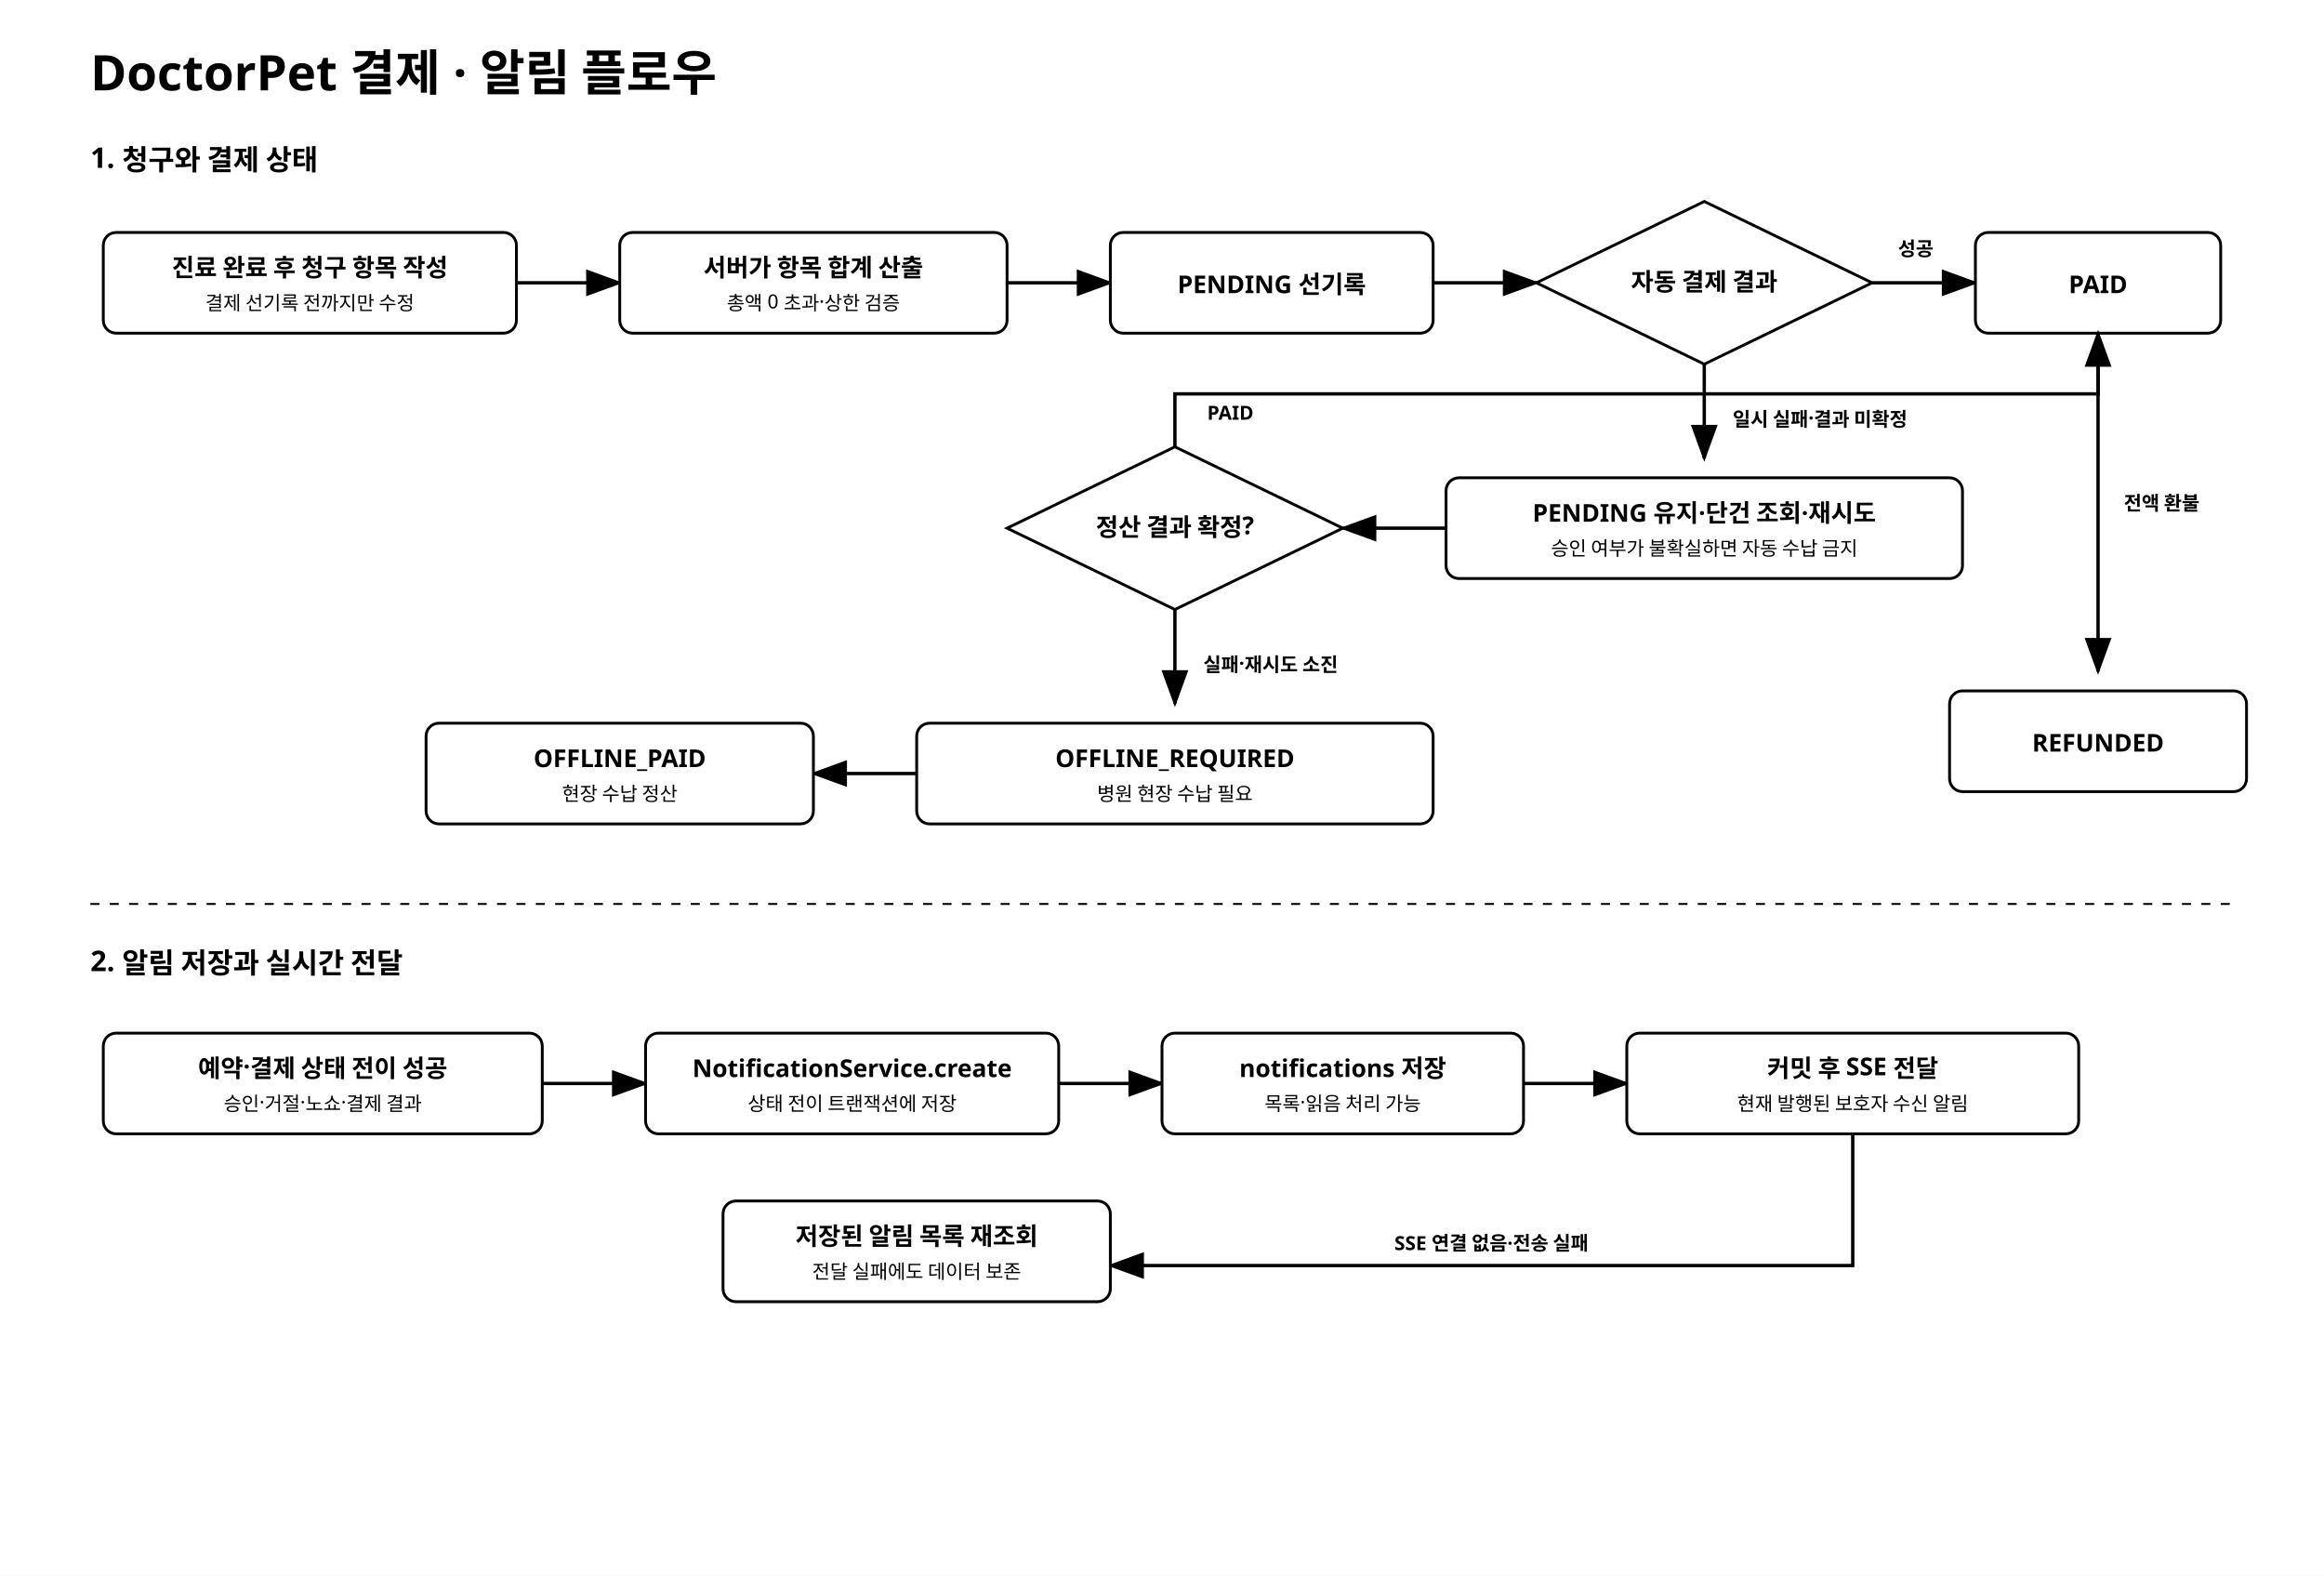
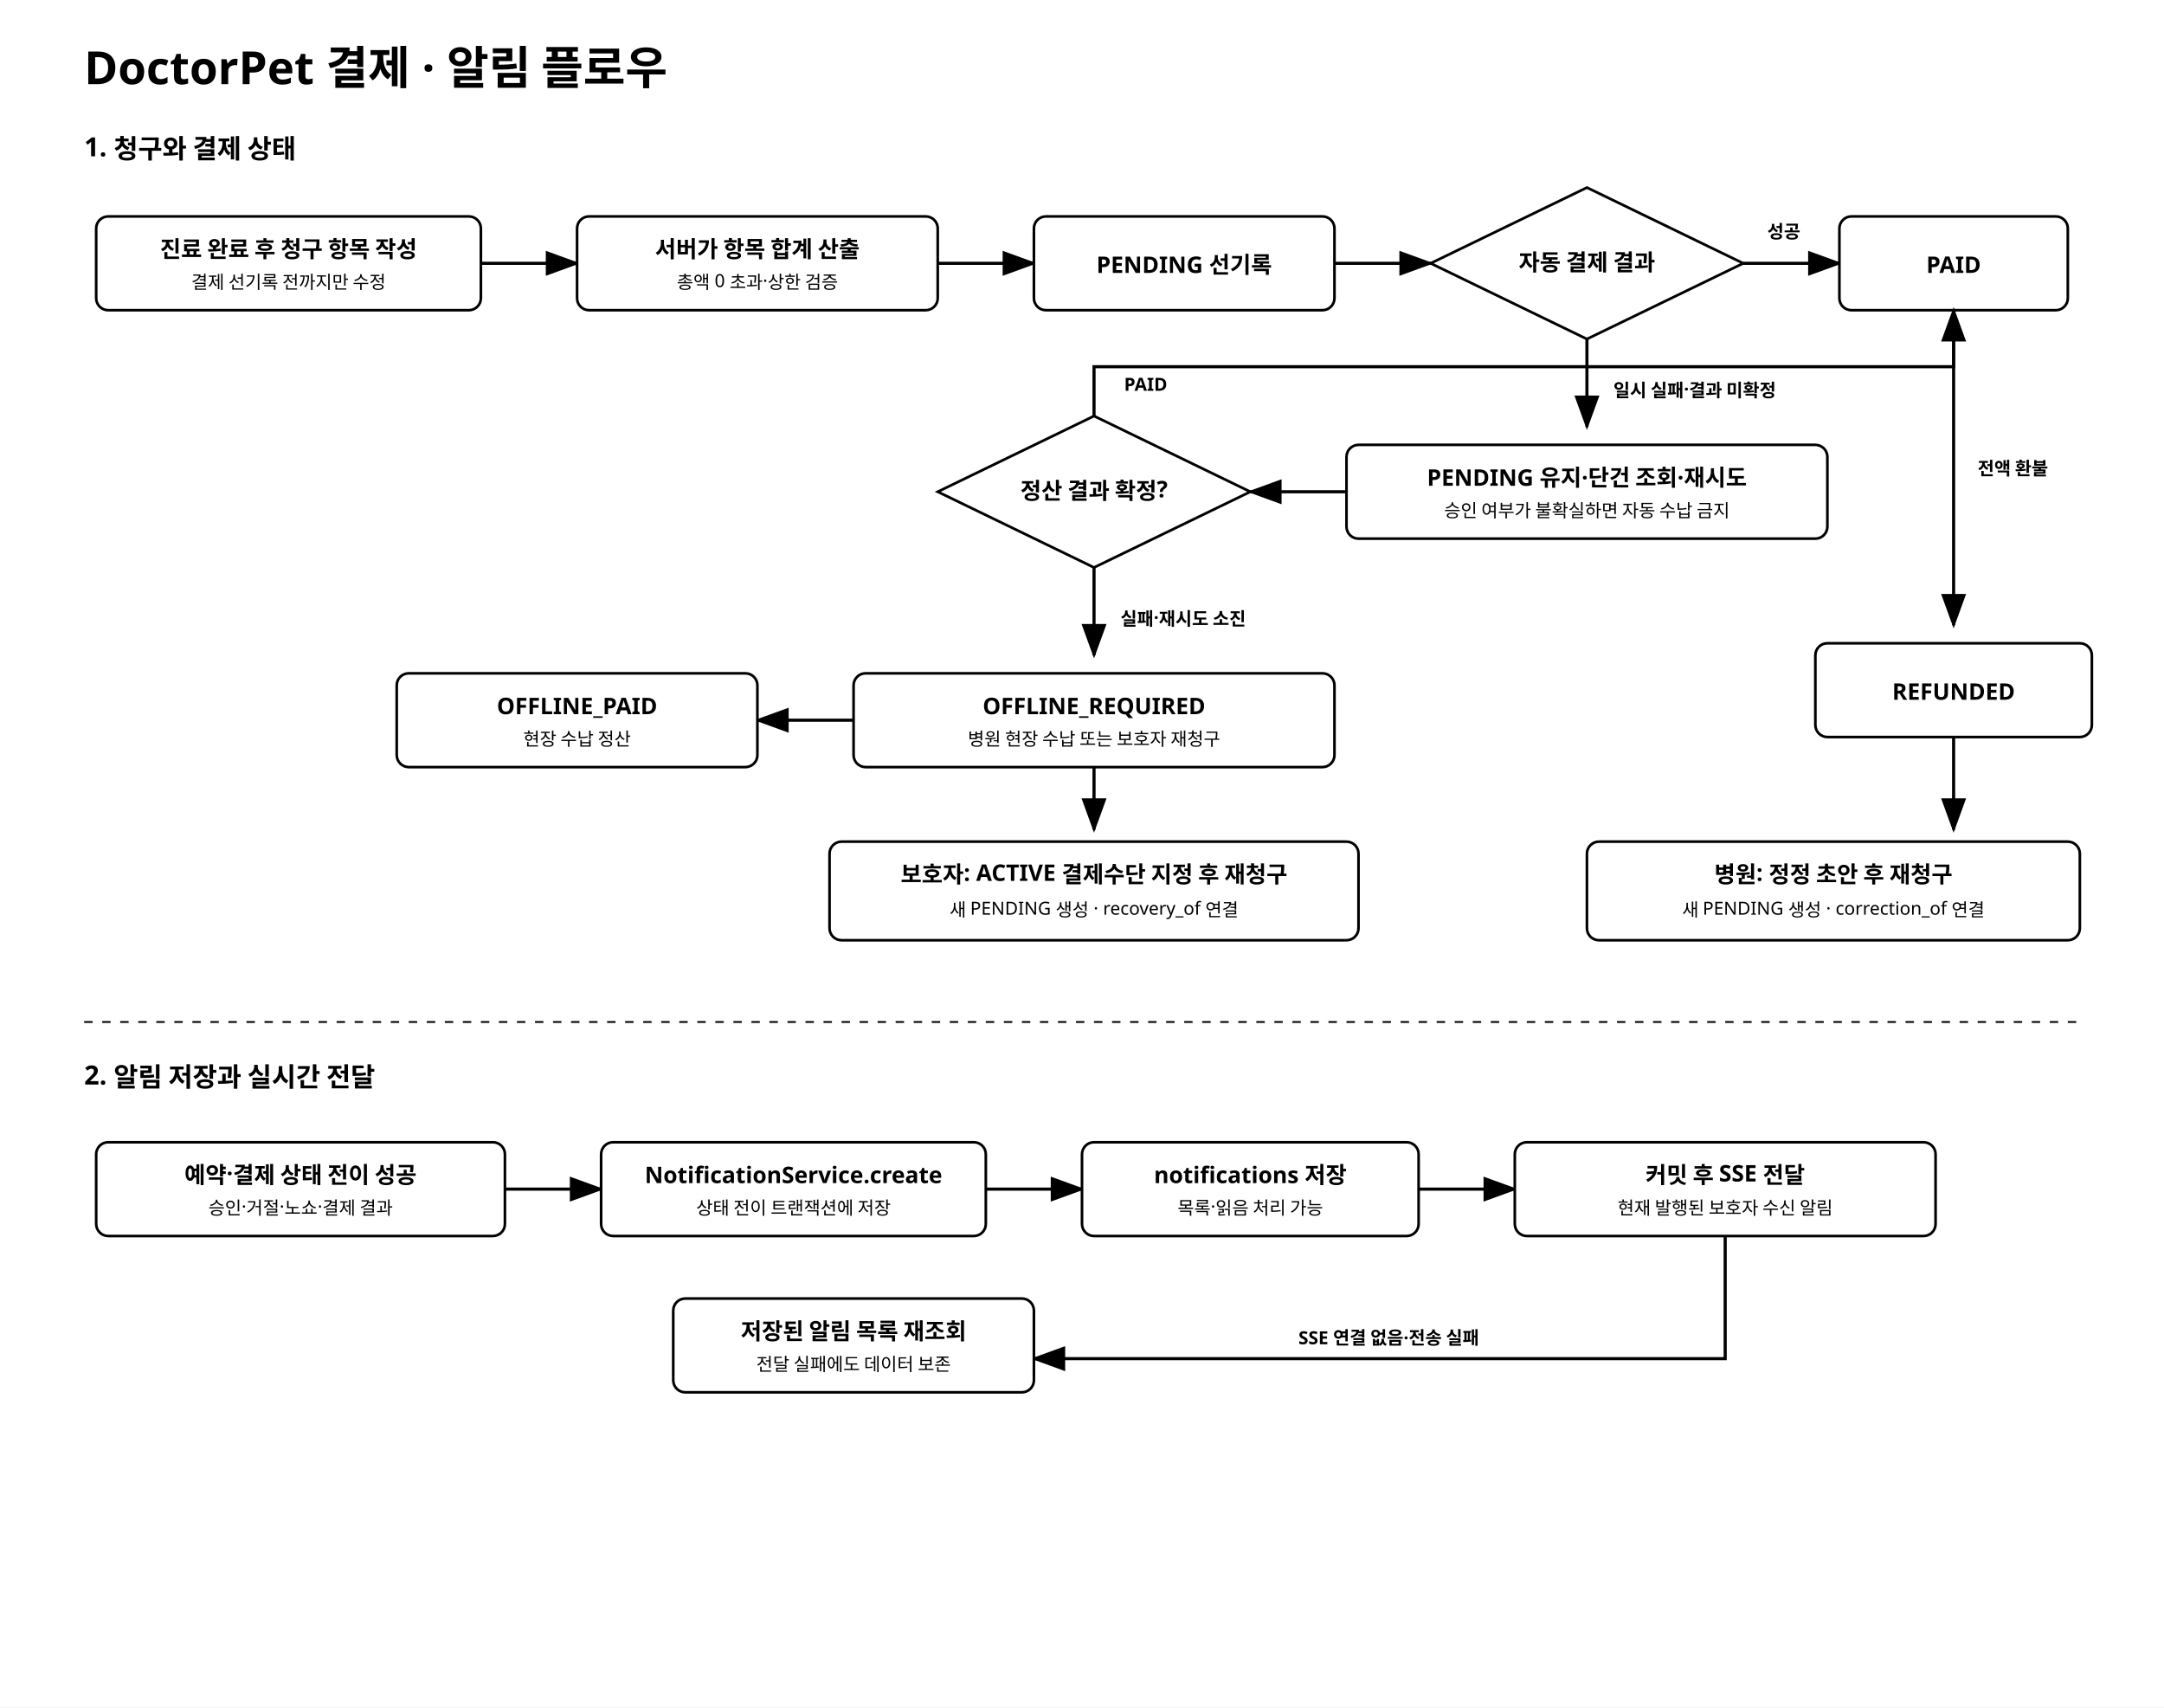
- <svg xmlns="http://www.w3.org/2000/svg" width="1800" height="1220" viewBox="0 0 1800 1220" role="img" aria-labelledby="title desc">
+ <svg xmlns="http://www.w3.org/2000/svg" width="1800" height="1420" viewBox="0 0 1800 1420" role="img" aria-labelledby="title desc">
  <defs>
    <style>.title{font:700 38px 'Malgun Gothic',sans-serif}.head{font:700 22px 'Malgun Gothic',sans-serif}.node{font:600 19px 'Malgun Gothic',sans-serif;text-anchor:middle}.sub{font:500 15px 'Malgun Gothic',sans-serif;text-anchor:middle}.label{font:600 15px 'Malgun Gothic',sans-serif}.box{fill:#fff;stroke:#000;stroke-width:2.2}.line{fill:none;stroke:#000;stroke-width:2.6;marker-end:url(#arrow)}.sep{stroke:#000;stroke-width:1.5;stroke-dasharray:7 8}</style>
    <marker id="arrow" markerWidth="11" markerHeight="11" refX="10" refY="4" orient="auto">
      <path d="M0 0L11 4L0 8Z" />
    </marker>
  </defs>
-   <rect width="1800" height="1220" fill="#fff" />
+   <rect width="1800" height="1420" fill="#fff" />
  <text x="70" y="70" class="title">DoctorPet 결제 · 알림 플로우</text>
  <text x="70" y="130" class="head">1. 청구와 결제 상태</text>
  <rect x="80" y="180" width="320" height="78" rx="10" class="box" />
  <text x="240" y="214" class="node">진료 완료 후 청구 항목 작성</text>
  <text x="240" y="240" class="sub">결제 선기록 전까지만 수정</text>
  <path d="M400 219H480" class="line" />
  <rect x="480" y="180" width="300" height="78" rx="10" class="box" />
  <text x="630" y="214" class="node">서버가 항목 합계 산출</text>
  <text x="630" y="240" class="sub">총액 0 초과·상한 검증</text>
  <path d="M780 219H860" class="line" />
  <rect x="860" y="180" width="250" height="78" rx="10" class="box" />
  <text x="985" y="227" class="node">PENDING 선기록</text>
  <path d="M1110 219H1190" class="line" />
  <polygon points="1320,156 1450,219 1320,282 1190,219" class="box" />
  <text x="1320" y="225" class="node">자동 결제 결과</text>
  <path d="M1450 219H1530" class="line" />
  <text x="1470" y="198" class="label">성공</text>
  <rect x="1530" y="180" width="190" height="78" rx="10" class="box" />
  <text x="1625" y="227" class="node">PAID</text>
  <path d="M1320 282V355" class="line" />
  <text x="1342" y="330" class="label">일시 실패·결과 미확정</text>
  <rect x="1120" y="370" width="400" height="78" rx="10" class="box" />
  <text x="1320" y="404" class="node">PENDING 유지·단건 조회·재시도</text>
  <text x="1320" y="430" class="sub">승인 여부가 불확실하면 자동 수납 금지</text>
  <path d="M1120 409H1040" class="line" />
  <polygon points="910,346 1040,409 910,472 780,409" class="box" />
  <text x="910" y="415" class="node">정산 결과 확정?</text>
  <path d="M910 346V305H1625V258" class="line" />
  <text x="935" y="325" class="label">PAID</text>
  <path d="M910 472V545" class="line" />
  <text x="932" y="520" class="label">실패·재시도 소진</text>
  <rect x="710" y="560" width="400" height="78" rx="10" class="box" />
  <text x="910" y="594" class="node">OFFLINE_REQUIRED</text>
-   <text x="910" y="620" class="sub">병원 현장 수납 필요</text>
+   <text x="910" y="620" class="sub">병원 현장 수납 또는 보호자 재청구</text>
  <path d="M710 599H630" class="line" />
  <rect x="330" y="560" width="300" height="78" rx="10" class="box" />
  <text x="480" y="594" class="node">OFFLINE_PAID</text>
  <text x="480" y="620" class="sub">현장 수납 정산</text>
  <path d="M1625 258V520" class="line" />
  <text x="1645" y="395" class="label">전액 환불</text>
  <rect x="1510" y="535" width="230" height="78" rx="10" class="box" />
  <text x="1625" y="582" class="node">REFUNDED</text>
-   <path d="M70 700H1730" class="sep" />
-   <text x="70" y="752" class="head">2. 알림 저장과 실시간 전달</text>
-   <rect x="80" y="800" width="340" height="78" rx="10" class="box" />
-   <text x="250" y="834" class="node">예약·결제 상태 전이 성공</text>
-   <text x="250" y="860" class="sub">승인·거절·노쇼·결제 결과</text>
-   <path d="M420 839H500" class="line" />
-   <rect x="500" y="800" width="320" height="78" rx="10" class="box" />
-   <text x="660" y="834" class="node">NotificationService.create</text>
-   <text x="660" y="860" class="sub">상태 전이 트랜잭션에 저장</text>
-   <path d="M820 839H900" class="line" />
-   <rect x="900" y="800" width="280" height="78" rx="10" class="box" />
-   <text x="1040" y="834" class="node">notifications 저장</text>
-   <text x="1040" y="860" class="sub">목록·읽음 처리 가능</text>
-   <path d="M1180 839H1260" class="line" />
-   <rect x="1260" y="800" width="350" height="78" rx="10" class="box" />
-   <text x="1435" y="834" class="node">커밋 후 SSE 전달</text>
-   <text x="1435" y="860" class="sub">현재 발행된 보호자 수신 알림</text>
-   <path d="M1435 878V980H860" class="line" />
-   <text x="1080" y="968" class="label">SSE 연결 없음·전송 실패</text>
-   <rect x="560" y="930" width="300" height="78" rx="10" class="box" />
-   <text x="710" y="964" class="node">저장된 알림 목록 재조회</text>
-   <text x="710" y="990" class="sub">전달 실패에도 데이터 보존</text>
+   <path d="M910 638V690" class="line" />
+   <rect x="690" y="700" width="440" height="82" rx="10" class="box" />
+   <text x="910" y="734" class="node">보호자: ACTIVE 결제수단 지정 후 재청구</text>
+   <text x="910" y="762" class="sub">새 PENDING 생성 · recovery_of 연결</text>
+   <path d="M1625 613V690" class="line" />
+   <rect x="1320" y="700" width="410" height="82" rx="10" class="box" />
+   <text x="1525" y="734" class="node">병원: 정정 초안 후 재청구</text>
+   <text x="1525" y="762" class="sub">새 PENDING 생성 · correction_of 연결</text>
+   <path d="M70 850H1730" class="sep" />
+   <text x="70" y="902" class="head">2. 알림 저장과 실시간 전달</text>
+   <rect x="80" y="950" width="340" height="78" rx="10" class="box" />
+   <text x="250" y="984" class="node">예약·결제 상태 전이 성공</text>
+   <text x="250" y="1010" class="sub">승인·거절·노쇼·결제 결과</text>
+   <path d="M420 989H500" class="line" />
+   <rect x="500" y="950" width="320" height="78" rx="10" class="box" />
+   <text x="660" y="984" class="node">NotificationService.create</text>
+   <text x="660" y="1010" class="sub">상태 전이 트랜잭션에 저장</text>
+   <path d="M820 989H900" class="line" />
+   <rect x="900" y="950" width="280" height="78" rx="10" class="box" />
+   <text x="1040" y="984" class="node">notifications 저장</text>
+   <text x="1040" y="1010" class="sub">목록·읽음 처리 가능</text>
+   <path d="M1180 989H1260" class="line" />
+   <rect x="1260" y="950" width="350" height="78" rx="10" class="box" />
+   <text x="1435" y="984" class="node">커밋 후 SSE 전달</text>
+   <text x="1435" y="1010" class="sub">현재 발행된 보호자 수신 알림</text>
+   <path d="M1435 1028V1130H860" class="line" />
+   <text x="1080" y="1118" class="label">SSE 연결 없음·전송 실패</text>
+   <rect x="560" y="1080" width="300" height="78" rx="10" class="box" />
+   <text x="710" y="1114" class="node">저장된 알림 목록 재조회</text>
+   <text x="710" y="1140" class="sub">전달 실패에도 데이터 보존</text>
</svg>
